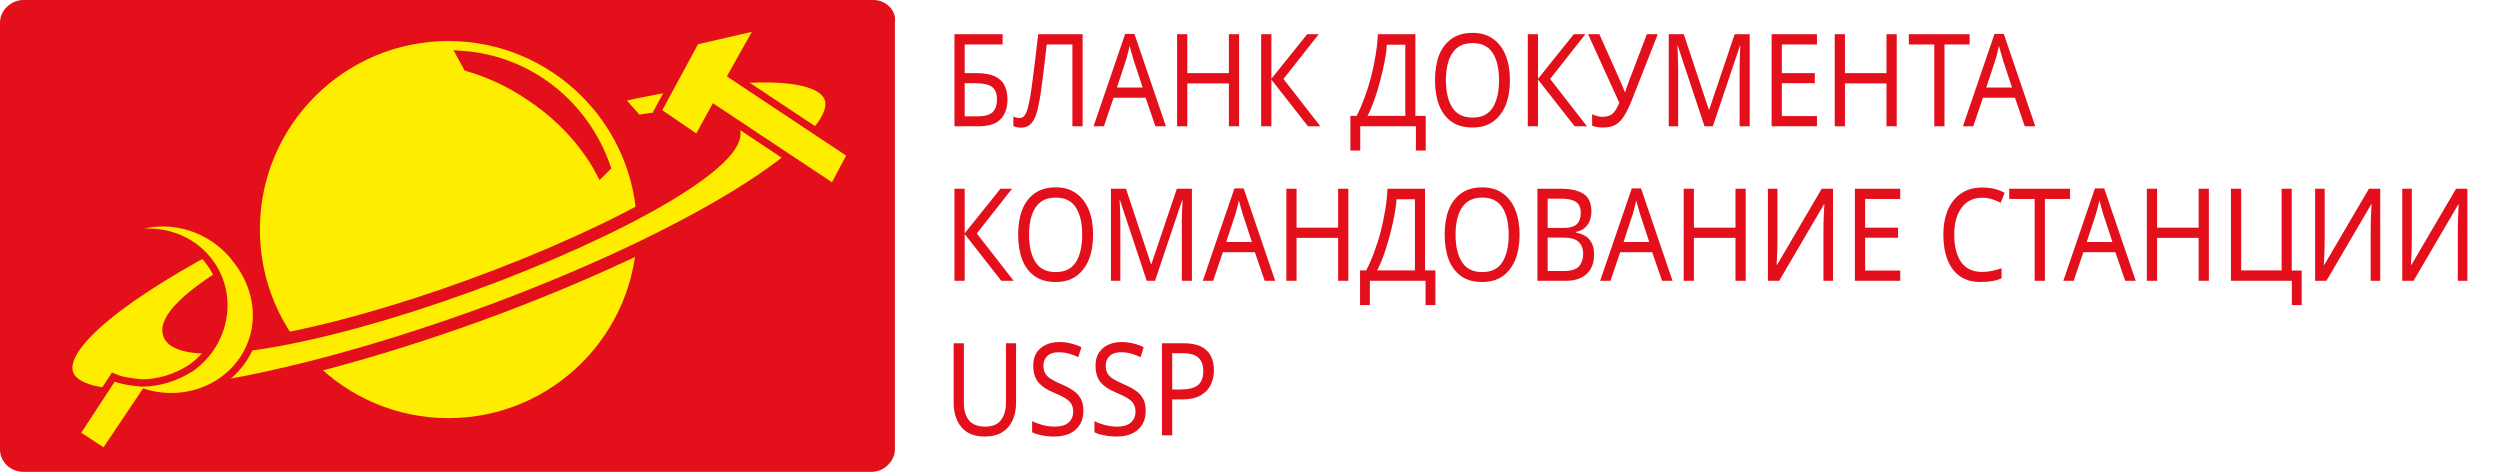
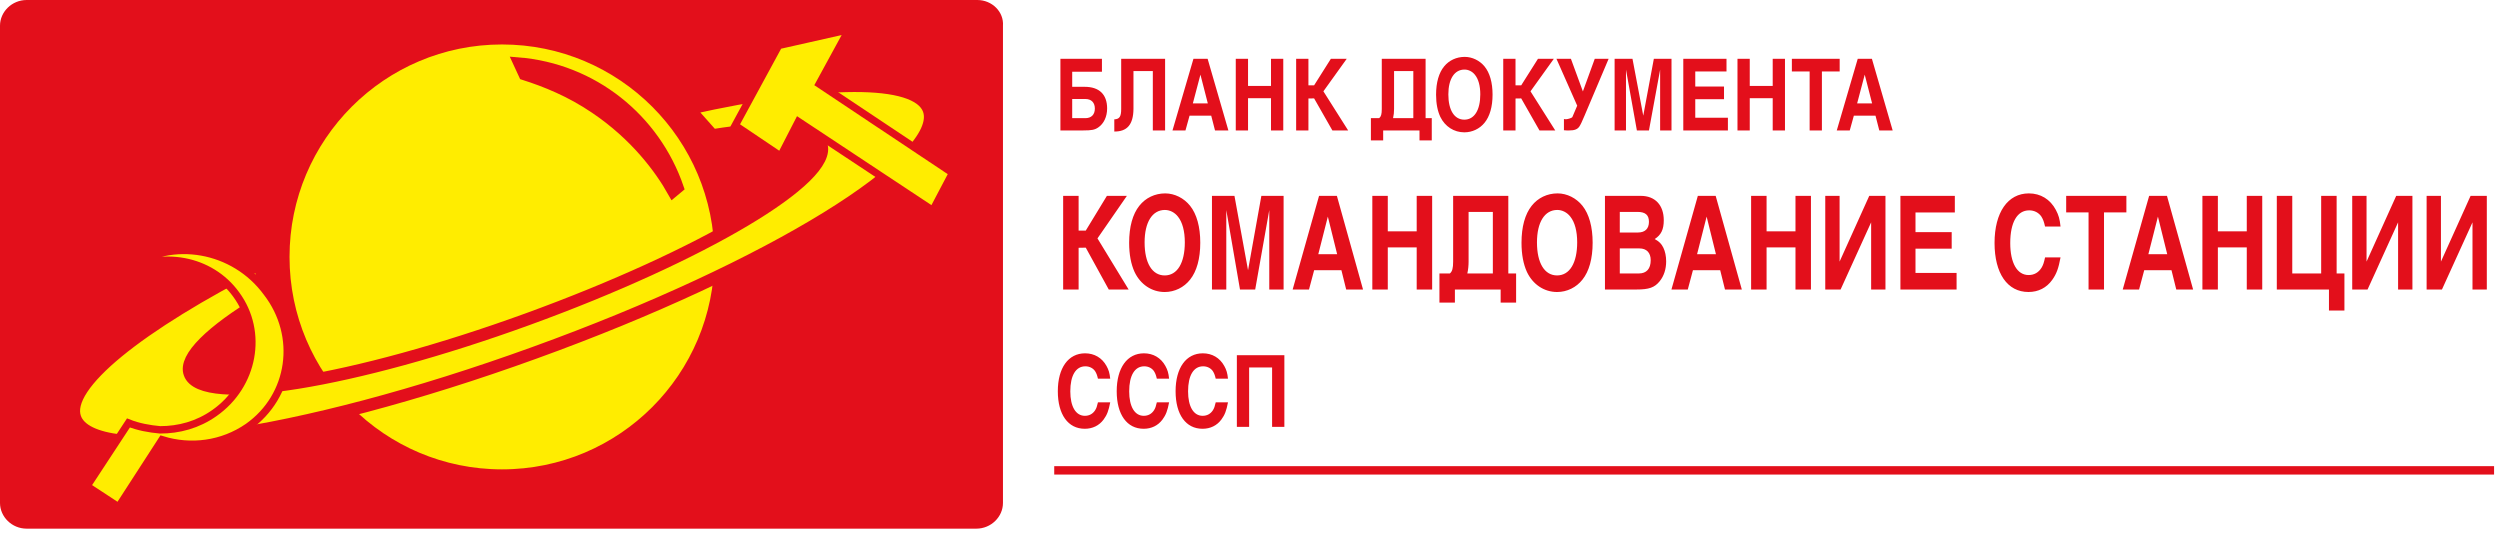
- <svg xmlns="http://www.w3.org/2000/svg" version="1.1" id="Слой_1" x="0px" y="0px" viewBox="0 0 255.9 48.3" style="enable-background:new 0 0 255.9 48.3;" xml:space="preserve">
-   <style type="text/css">
+ <svg xmlns="http://www.w3.org/2000/svg" version="1.1" width="253.0" height="55.1" id="Слой_1" x="0px" y="0px" viewBox="0 0 253.0 55.1" style="enable-background:new 0 0 253.0 55.1;" xml:space="preserve">
+   <style type="text/css" id="style1">
	.st0{fill:#E30F1B;}
	.st1{fill:#FFED00;stroke:#E30F1B;stroke-width:3;stroke-miterlimit:10;}
	.st2{fill:#E30F1B;stroke:#E30F1B;stroke-miterlimit:10;}
	.st3{fill:#FFED00;stroke:#E30F1B;stroke-width:1.25;stroke-miterlimit:10;}
	.st4{fill:#FFED00;stroke:#E30F1B;stroke-width:0.75;stroke-miterlimit:10;}
- 	.st5{font-family:'Arial-BoldMT';}
- 	.st6{font-size:13.18px;}
+ 	.rs-rule{fill:none;stroke-width:0.85;}
</style>
-   <path class="st0" d="M89.4,0H2.4C1.1,0,0,1.1,0,2.3V46c0,1.3,1.1,2.3,2.4,2.3h86.8c1.3,0,2.4-1.1,2.4-2.3V2.3  C91.8,1.1,90.7,0,89.4,0z" />
-   <circle class="st1" cx="45.9" cy="23.5" r="20.8" />
-   <path class="st2" d="M47.9,6.8c2,0.6,4.2,1.5,6.5,3.1c3.6,2.4,5.9,5.4,7.1,7.7l0.5-0.5c-2.2-6.3-7.8-10.9-14.7-11.4L47.9,6.8z" />
-   <path class="st3" d="M48.9,32.3c-21.6,7.8-40.4,10.5-42,6c-1.1-3,5.9-8.5,17-14.2l-0.1,3.5c-4.5,2.7-7,5.1-6.5,6.6  c1.1,3.1,15,0.8,30.9-5s28.1-12.9,26.9-16c-0.5-1.5-4.3-1.7-9.9-0.8L63,9.9C75.1,7.2,83.9,7,85,10C86.6,14.5,70.4,24.5,48.9,32.3z" />
-   <polygon class="st4" points="77.7,2.7 74.9,7.7 87.1,15.8 85.3,19.2 73.1,11.1 71.4,14.2 67.3,11.4 71.2,4.2 " />
-   <path class="st4" d="M22.7,39c-2.3,1.6-5.2,2-7.9,1.2l-4.1,6.1l-2.9-1.9l3.8-5.8l0,0c0.9,0.4,1.9,0.5,2.9,0.6c1.7,0,3.4-0.5,5-1.5  c3.6-2.5,4.5-7.4,2-10.8c-2.3-3.2-6.9-4.1-10.5-2c0.2-0.2,0.4-0.4,0.6-0.5c4-2.8,9.6-1.8,12.6,2.2C27.5,30.8,26.7,36.2,22.7,39z" />
-   <text transform="matrix(0.8812 0 0 1 96.5698 12.9258)" class="st0 st5 st6">БЛАНК ДОКУМЕНТА </text>
-   <text transform="matrix(0.8812 0 0 1 96.5698 28.7402)" class="st0 st5 st6">КОМАНДОВАНИЕ СТАНЦИИ </text>
-   <text transform="matrix(0.8812 0 0 1 96.5698 44.5576)" class="st0 st5 st6">USSP</text>
+   <g id="normalized_mark" transform="scale(1)">
+     <path class="st0" d="M98.9,0H2.7C1.2,0,0,1.2,0,2.6v48.3c0,1.4,1.2,2.6,2.7,2.6h96.1c1.5,0,2.7-1.2,2.7-2.6V2.6 C101.6,1.2,100.4,0,98.9,0z" id="path1" />
+     <circle class="st1" cx="50.8" cy="26" r="23" id="circle1" />
+     <path class="st2" d="M53,7.6c2.2,0.7,4.7,1.7,7.2,3.4c4,2.7,6.5,6,7.9,8.5l0.6-0.5C66.3,12,60,6.9,52.4,6.3L53,7.6z" id="path2" />
+     <path class="st3" d="M54.1,35.7c-24,8.7-44.7,11.6-46.5,6.6c-1.2-3.3,6.5-9.4,18.9-15.7l-0.1,3.9c-5,3-7.8,5.7-7.2,7.3 c1.2,3.4,16.6,0.9,34.2-5.5s31-14.3,29.7-17.7c-0.6-1.7-4.8-1.9-11-0.9L69.7,11C83.1,8,92.8,7.8,94,11.1 C95.8,16.1,77.9,27.1,54.1,35.7z" id="path3" />
+     <polygon class="st4" points="85.9,3 82.9,8.5 96.4,17.5 94.4,21.3 80.8,12.3 79,15.8 74.4,12.7 78.8,4.6 " id="polygon3" />
+     <path class="st4" d="M25.1,43.2c-2.6,1.8-5.8,2.2-8.7,1.3L12,51.3l-3.2-2.1l4.2-6.4l0,0c1,0.4,2.1,0.6,3.2,0.7 c1.9,0,3.8-0.5,5.5-1.7c4-2.8,5-8.2,2.2-12c-2.6-3.6-7.6-4.5-11.6-2.2c0.2-0.2,0.5-0.4,0.7-0.5c4.4-3.1,10.7-2,14,2.5 C30.4,34,29.5,40.1,25.1,43.2z" id="path4" />
+   </g>
+   <path d="m 111.516,5.948 h -4.202 V 13.2 h 2.323 c 0.838,0 1.151,-0.061 1.505,-0.303 0.566,-0.384 0.899,-1.091 0.899,-1.919 0,-1.424 -0.798,-2.192 -2.272,-2.192 h -1.262 v -1.525 h 3.01 z M 108.506,10.018 h 1.333 c 0.606,0 0.96,0.364 0.96,0.97 0,0.606 -0.353,0.97 -0.96,0.97 h -1.333 z m 4.262,3.293 c 1.303,0.01 1.919,-0.707 1.939,-2.283 V 7.19 h 1.959 V 13.2 h 1.242 V 5.948 h -4.444 V 11.028 c 0,0.778 -0.172,1.03 -0.697,1.05 z m 7.615,-1.606 h 2.192 l 0.384,1.495 h 1.353 l -2.101,-7.252 h -1.434 L 118.657,13.2 h 1.313 z m 1.101,-4.151 0.747,2.909 h -1.515 z m 7.141,2.384 V 13.2 h 1.242 V 5.948 h -1.242 v 2.747 h -2.323 V 5.948 h -1.242 V 13.2 h 1.242 V 9.938 Z m 3.788,0.03 0.576,-0.01 1.848,3.242 h 1.596 l -2.505,-3.959 2.363,-3.293 h -1.606 l -1.697,2.687 h -0.576 V 5.948 h -1.242 V 13.2 h 1.242 z M 144.27,11.958 V 5.948 h -4.434 V 11.028 c 0,0.535 -0.071,0.768 -0.263,0.929 h -0.838 V 14.21 h 1.242 V 13.2 h 3.676 v 1.01 h 1.242 v -2.252 z m -1.242,0 h -2.05 c 0.071,-0.303 0.101,-0.606 0.101,-0.929 V 7.19 h 1.949 z m 5.202,-6.201 c -0.828,0 -1.576,0.343 -2.081,0.96 -0.535,0.646 -0.818,1.626 -0.818,2.868 0,0.899 0.151,1.656 0.434,2.252 0.475,0.97 1.384,1.555 2.424,1.555 0.798,0 1.545,-0.353 2.04,-0.96 0.535,-0.646 0.818,-1.626 0.818,-2.858 0,-1.222 -0.283,-2.212 -0.818,-2.858 -0.495,-0.596 -1.242,-0.96 -2,-0.96 z m -0.02,1.283 c 0.394,0 0.788,0.192 1.05,0.525 0.353,0.424 0.545,1.121 0.545,1.98 0,1.606 -0.606,2.565 -1.616,2.565 -1.01,0 -1.616,-0.96 -1.616,-2.555 0,-1.566 0.616,-2.515 1.636,-2.515 z m 5.161,2.929 0.576,-0.01 1.848,3.242 h 1.596 l -2.505,-3.959 2.363,-3.293 h -1.606 l -1.697,2.687 h -0.576 V 5.948 h -1.242 V 13.2 h 1.242 z m 9.423,-4.02 h -1.404 l -1.202,3.303 -1.212,-3.303 h -1.464 l 2.101,4.747 -0.495,1.161 c -0.04,0.071 -0.424,0.202 -0.636,0.212 -0.04,0 -0.141,-0.01 -0.212,-0.02 v 1.131 c 0.212,0.01 0.232,0.01 0.263,0.02 h 0.01 0.283 c 0.505,0 0.798,-0.111 0.99,-0.374 0.121,-0.172 0.283,-0.505 0.535,-1.111 z m 6.363,0 h -1.788 l -1.071,5.757 -1.091,-5.757 h -1.808 V 13.2 h 1.151 V 7.049 L 165.652,13.2 h 1.222 l 1.131,-6.151 V 13.2 h 1.151 z m 5.565,0 h -4.373 V 13.2 h 4.515 v -1.283 h -3.303 v -1.879 h 2.909 V 8.756 h -2.909 v -1.525 h 3.161 z m 4.676,3.99 V 13.2 h 1.242 V 5.948 h -1.242 v 2.747 h -2.323 V 5.948 h -1.242 V 13.2 h 1.242 V 9.938 Z m 4.979,-2.707 h 1.798 V 5.948 h -4.838 v 1.283 h 1.798 V 13.2 h 1.242 z m 3.232,4.474 h 2.192 l 0.384,1.495 h 1.353 l -2.101,-7.252 h -1.434 L 185.882,13.2 h 1.313 z m 1.101,-4.151 0.747,2.909 h -1.515 z" id="heading_top" class="st0 st5 st6 rs-top" />
+   <path d="m 109.249,25.076 0.752,-0.013 2.416,4.237 h 2.086 l -3.274,-5.174 3.089,-4.303 h -2.099 l -2.218,3.511 h -0.752 v -3.511 h -1.624 v 9.478 h 1.624 z m 9.095,-5.504 c -1.082,0 -2.059,0.449 -2.719,1.254 -0.7,0.845 -1.069,2.125 -1.069,3.749 0,1.175 0.198,2.165 0.568,2.944 0.62,1.267 1.808,2.033 3.168,2.033 1.043,0 2.02,-0.462 2.666,-1.254 0.7,-0.845 1.069,-2.125 1.069,-3.736 0,-1.597 -0.37,-2.891 -1.069,-3.736 -0.647,-0.779 -1.624,-1.254 -2.614,-1.254 z m -0.026,1.676 c 0.515,0 1.03,0.251 1.373,0.686 0.462,0.554 0.713,1.465 0.713,2.587 0,2.099 -0.792,3.353 -2.112,3.353 -1.32,0 -2.112,-1.254 -2.112,-3.34 0,-2.046 0.805,-3.287 2.138,-3.287 z m 12.461,-1.426 h -2.336 l -1.399,7.524 -1.426,-7.524 h -2.363 v 9.478 h 1.505 v -8.039 l 1.439,8.039 h 1.597 l 1.478,-8.039 v 8.039 h 1.505 z m 3.208,7.524 h 2.864 l 0.502,1.954 h 1.769 l -2.746,-9.478 h -1.874 l -2.772,9.478 h 1.716 z m 1.439,-5.425 0.977,3.802 h -1.98 z m 9.332,3.115 v 4.264 h 1.624 v -9.478 h -1.624 v 3.59 h -3.036 v -3.59 h -1.624 v 9.478 h 1.624 v -4.264 z m 9.623,2.64 v -7.854 h -5.795 v 6.64 c 0,0.7 -0.092,1.003 -0.343,1.214 h -1.096 v 2.944 h 1.624 v -1.32 h 4.805 v 1.32 h 1.624 v -2.944 z m -1.624,0 h -2.68 c 0.092,-0.396 0.132,-0.792 0.132,-1.214 v -5.016 h 2.548 z m 6.798,-8.105 c -1.082,0 -2.059,0.449 -2.719,1.254 -0.7,0.845 -1.069,2.125 -1.069,3.749 0,1.175 0.198,2.165 0.568,2.944 0.62,1.267 1.808,2.033 3.168,2.033 1.043,0 2.02,-0.462 2.666,-1.254 0.7,-0.845 1.069,-2.125 1.069,-3.736 0,-1.597 -0.37,-2.891 -1.069,-3.736 -0.647,-0.779 -1.624,-1.254 -2.614,-1.254 z m -0.026,1.676 c 0.515,0 1.03,0.251 1.373,0.686 0.462,0.554 0.713,1.465 0.713,2.587 0,2.099 -0.792,3.353 -2.112,3.353 -1.32,0 -2.112,-1.254 -2.112,-3.34 0,-2.046 0.805,-3.287 2.138,-3.287 z m 5.003,8.052 h 3.287 c 1.346,0 1.927,-0.198 2.468,-0.845 0.449,-0.541 0.673,-1.228 0.673,-2.006 0,-0.528 -0.106,-1.003 -0.29,-1.373 -0.211,-0.409 -0.422,-0.62 -0.911,-0.884 0.673,-0.422 0.95,-0.964 0.95,-1.901 0,-1.531 -0.911,-2.468 -2.402,-2.468 h -3.775 z m 1.558,-4.158 h 2.072 c 0.739,0 1.175,0.436 1.175,1.188 0,0.871 -0.436,1.346 -1.254,1.346 h -1.993 z m 0,-3.696 h 1.861 c 0.832,0 1.201,0.317 1.201,1.003 0,0.7 -0.409,1.082 -1.162,1.082 h -1.901 z m 7.682,5.9 h 2.864 l 0.502,1.954 h 1.769 l -2.746,-9.478 h -1.874 l -2.772,9.478 h 1.716 z m 1.439,-5.425 0.977,3.802 h -1.98 z m 9.332,3.115 v 4.264 h 1.624 v -9.478 h -1.624 v 3.59 h -3.036 v -3.59 h -1.624 v 9.478 h 1.624 v -4.264 z m 4.633,1.439 v -6.653 h -1.505 v 9.478 h 1.61 l 3.208,-6.798 v 6.798 h 1.505 v -9.478 h -1.703 z m 12.104,-6.653 h -5.716 v 9.478 h 5.9 v -1.676 h -4.316 v -2.455 h 3.802 v -1.676 h -3.802 v -1.993 h 4.132 z m 11.101,3.102 c -0.079,-0.752 -0.198,-1.148 -0.488,-1.676 -0.594,-1.082 -1.61,-1.676 -2.838,-1.676 -2.218,0 -3.604,1.927 -3.604,5.016 0,3.076 1.346,4.963 3.564,4.963 1.03,0 1.901,-0.422 2.495,-1.228 0.449,-0.607 0.66,-1.162 0.871,-2.27 h -1.624 c -0.119,0.528 -0.198,0.766 -0.37,1.043 -0.317,0.488 -0.779,0.739 -1.36,0.739 -1.201,0 -1.927,-1.214 -1.927,-3.234 0,-2.099 0.726,-3.313 1.993,-3.313 0.541,0 1.003,0.238 1.28,0.634 0.172,0.277 0.264,0.488 0.383,1.003 z m 4.567,-1.426 h 2.35 v -1.676 h -6.323 v 1.676 h 2.35 v 7.801 h 1.624 z m 4.224,5.848 h 2.864 l 0.502,1.954 h 1.769 l -2.746,-9.478 h -1.874 l -2.772,9.478 h 1.716 z m 1.439,-5.425 0.977,3.802 h -1.98 z m 9.332,3.115 v 4.264 h 1.624 v -9.478 h -1.624 v 3.59 h -3.036 v -3.59 h -1.624 v 9.478 h 1.624 v -4.264 z m 9.438,2.64 v -7.854 h -1.624 v 7.854 h -3.036 v -7.854 h -1.624 v 9.478 h 5.478 v 2.125 h 1.624 v -3.749 z m 3.142,-1.201 v -6.653 h -1.505 v 9.478 h 1.61 l 3.208,-6.798 v 6.798 h 1.505 v -9.478 h -1.703 z m 7.814,0 v -6.653 h -1.505 v 9.478 h 1.61 l 3.208,-6.798 v 6.798 h 1.505 v -9.478 h -1.703 z" id="heading_main" class="st0 st5 st6 rs-main" transform="matrix(0.963519,0,0,1,3.892082,0)" />
+   <path d="m 112.354,38.322 c -0.061,-0.576 -0.151,-0.879 -0.374,-1.283 -0.455,-0.828 -1.232,-1.283 -2.171,-1.283 -1.697,0 -2.757,1.475 -2.757,3.838 0,2.353 1.03,3.798 2.727,3.798 0.788,0 1.454,-0.323 1.909,-0.939 0.343,-0.465 0.505,-0.889 0.667,-1.737 h -1.242 c -0.091,0.404 -0.151,0.586 -0.283,0.798 -0.242,0.374 -0.596,0.566 -1.04,0.566 -0.919,0 -1.475,-0.929 -1.475,-2.474 0,-1.606 0.555,-2.535 1.525,-2.535 0.414,0 0.768,0.182 0.98,0.485 0.131,0.212 0.202,0.374 0.293,0.768 z m 5.959,0 c -0.061,-0.576 -0.151,-0.879 -0.374,-1.283 -0.455,-0.828 -1.232,-1.283 -2.171,-1.283 -1.697,0 -2.757,1.475 -2.757,3.838 0,2.353 1.03,3.798 2.727,3.798 0.788,0 1.454,-0.323 1.909,-0.939 0.343,-0.465 0.505,-0.889 0.667,-1.737 h -1.242 c -0.091,0.404 -0.151,0.586 -0.283,0.798 -0.242,0.374 -0.596,0.566 -1.04,0.566 -0.919,0 -1.475,-0.929 -1.475,-2.474 0,-1.606 0.555,-2.535 1.525,-2.535 0.414,0 0.768,0.182 0.98,0.485 0.131,0.212 0.202,0.374 0.293,0.768 z m 5.959,0 c -0.061,-0.576 -0.151,-0.879 -0.374,-1.283 -0.455,-0.828 -1.232,-1.283 -2.171,-1.283 -1.697,0 -2.757,1.475 -2.757,3.838 0,2.353 1.03,3.798 2.727,3.798 0.788,0 1.454,-0.323 1.909,-0.939 0.343,-0.465 0.505,-0.889 0.667,-1.737 h -1.242 c -0.091,0.404 -0.151,0.586 -0.283,0.798 -0.242,0.374 -0.596,0.566 -1.04,0.566 -0.919,0 -1.475,-0.929 -1.475,-2.474 0,-1.606 0.555,-2.535 1.525,-2.535 0.414,0 0.768,0.182 0.98,0.485 0.131,0.212 0.202,0.374 0.293,0.768 z m 4.464,-1.131 v 6.01 h 1.242 V 35.948 h -4.808 v 7.252 h 1.242 v -6.01 z" id="heading_bottom" class="st0 st5 st6 rs-bottom" />
+   <line x1="106.688" y1="47.6" x2="252.4" y2="47.6" class="rs-rule" id="heading_rule" style="stroke:#E30F1B;" />
</svg>
